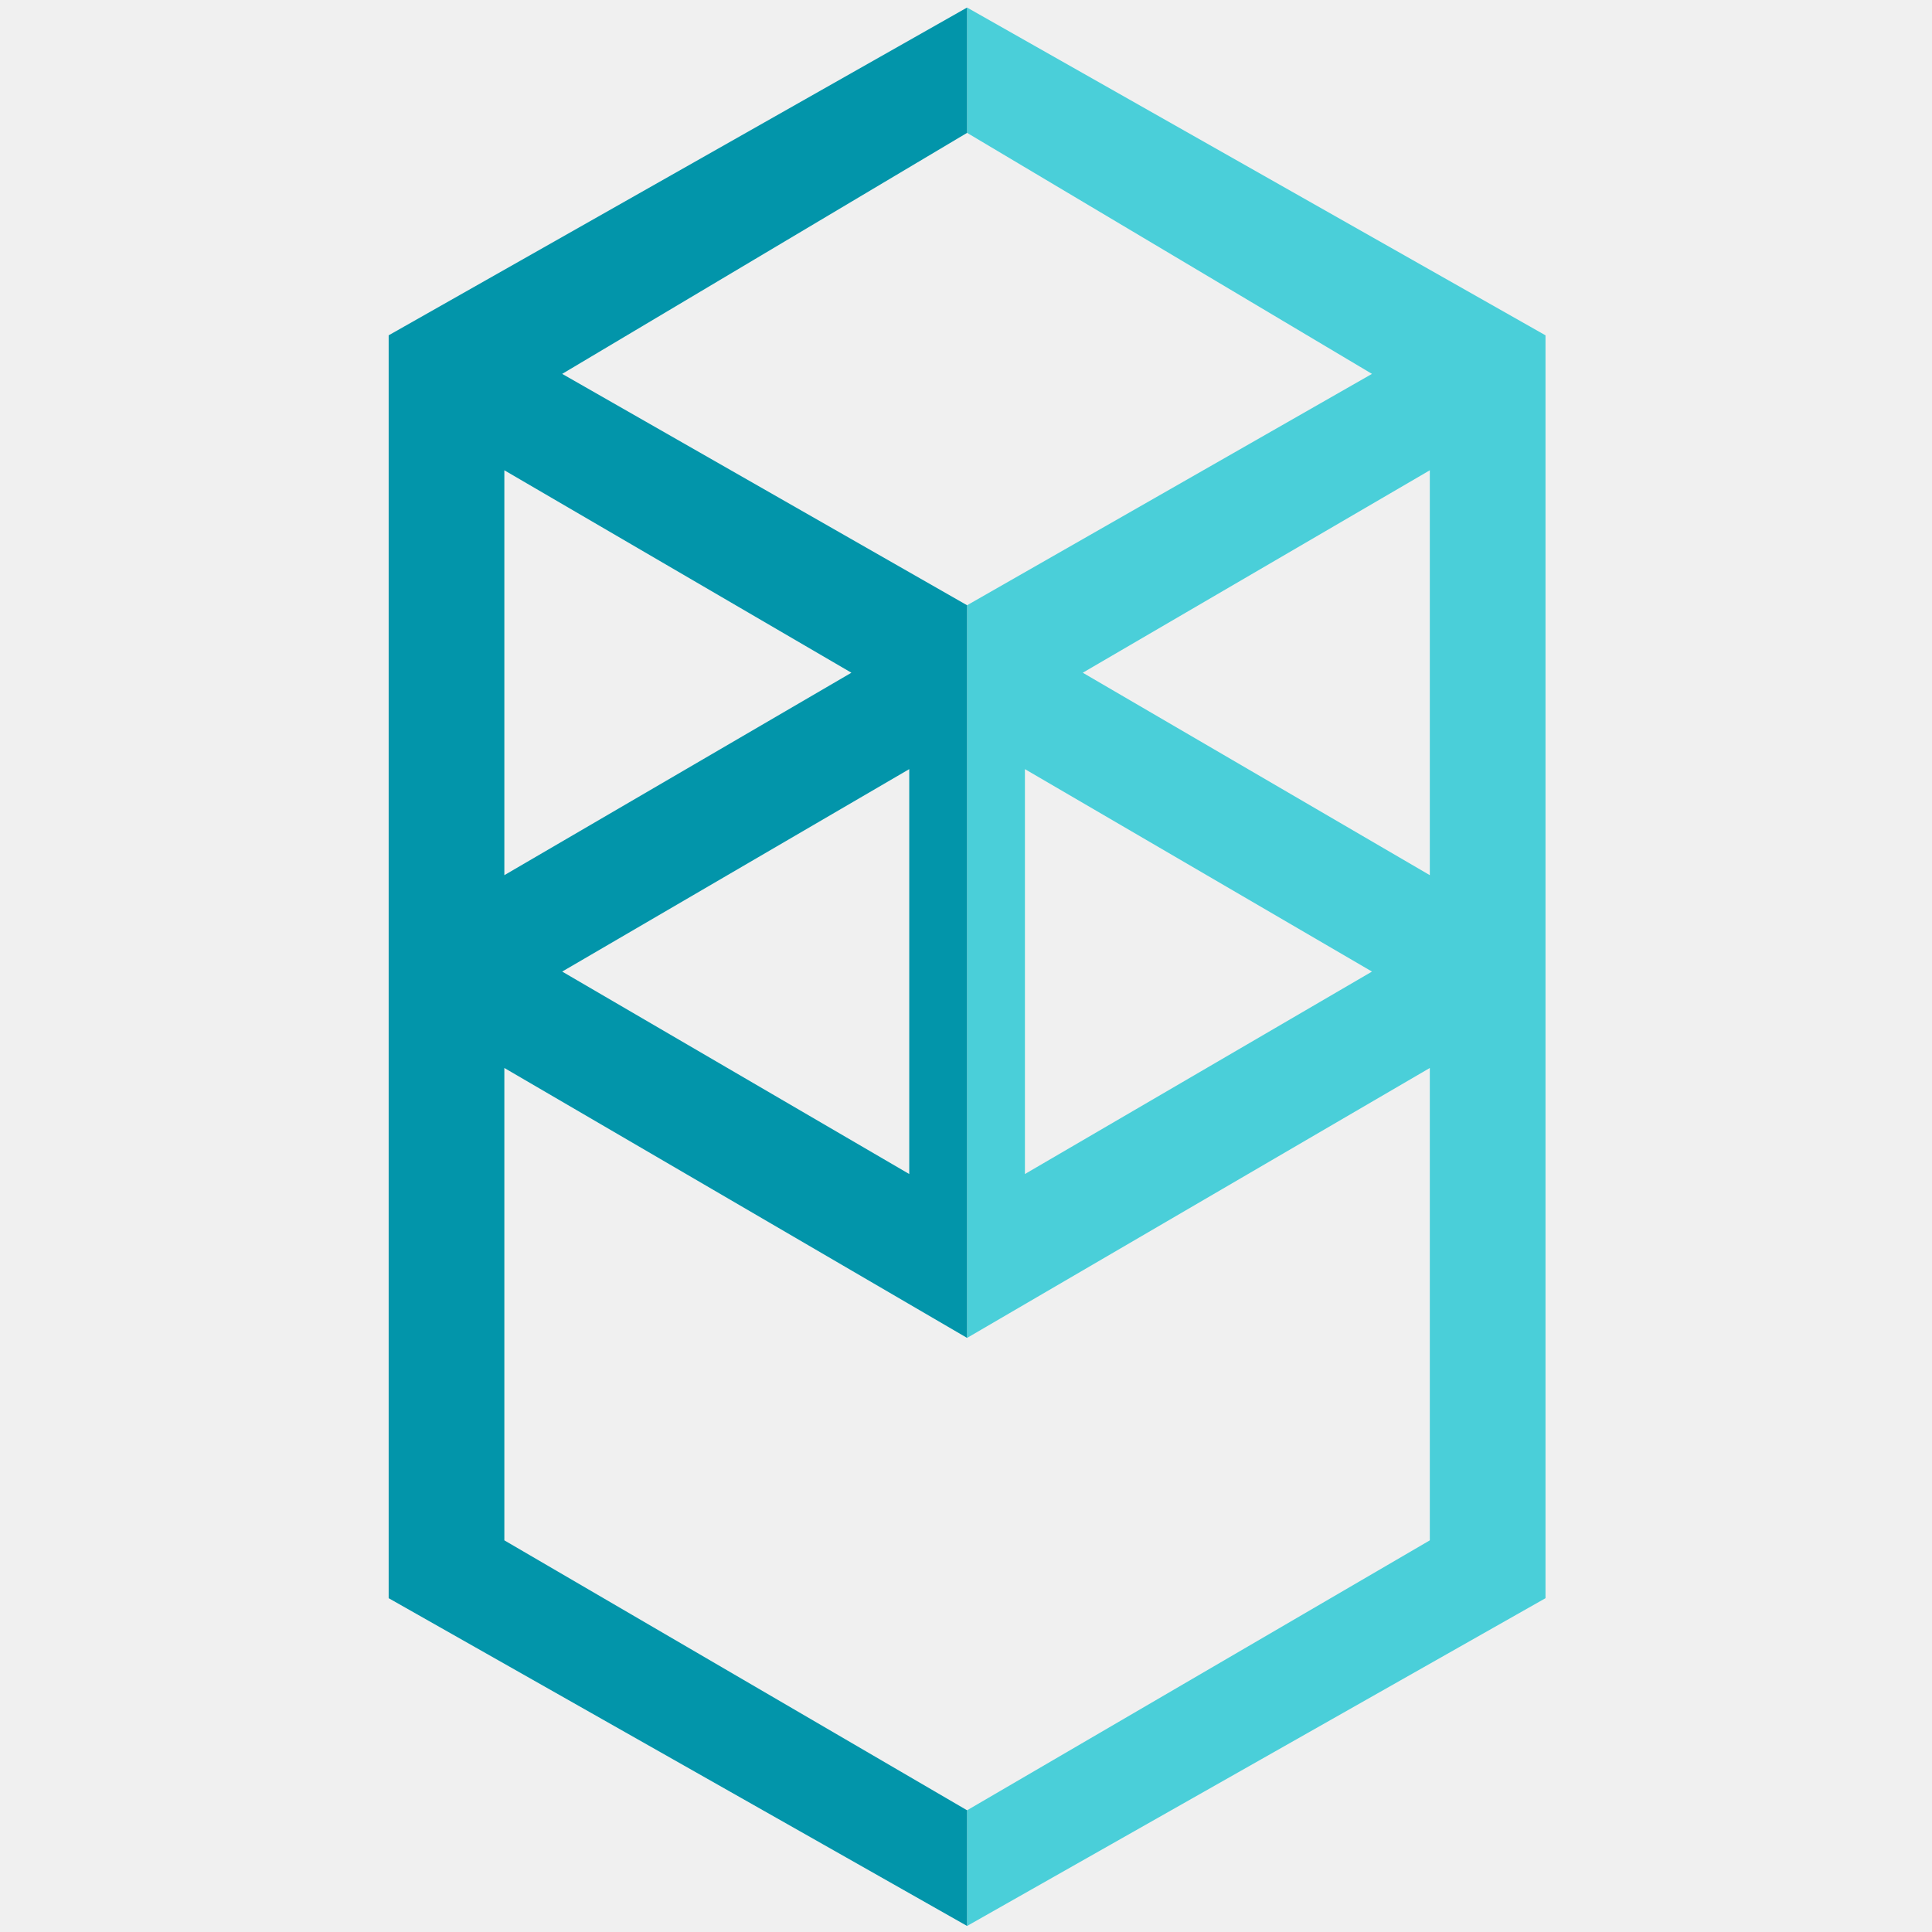
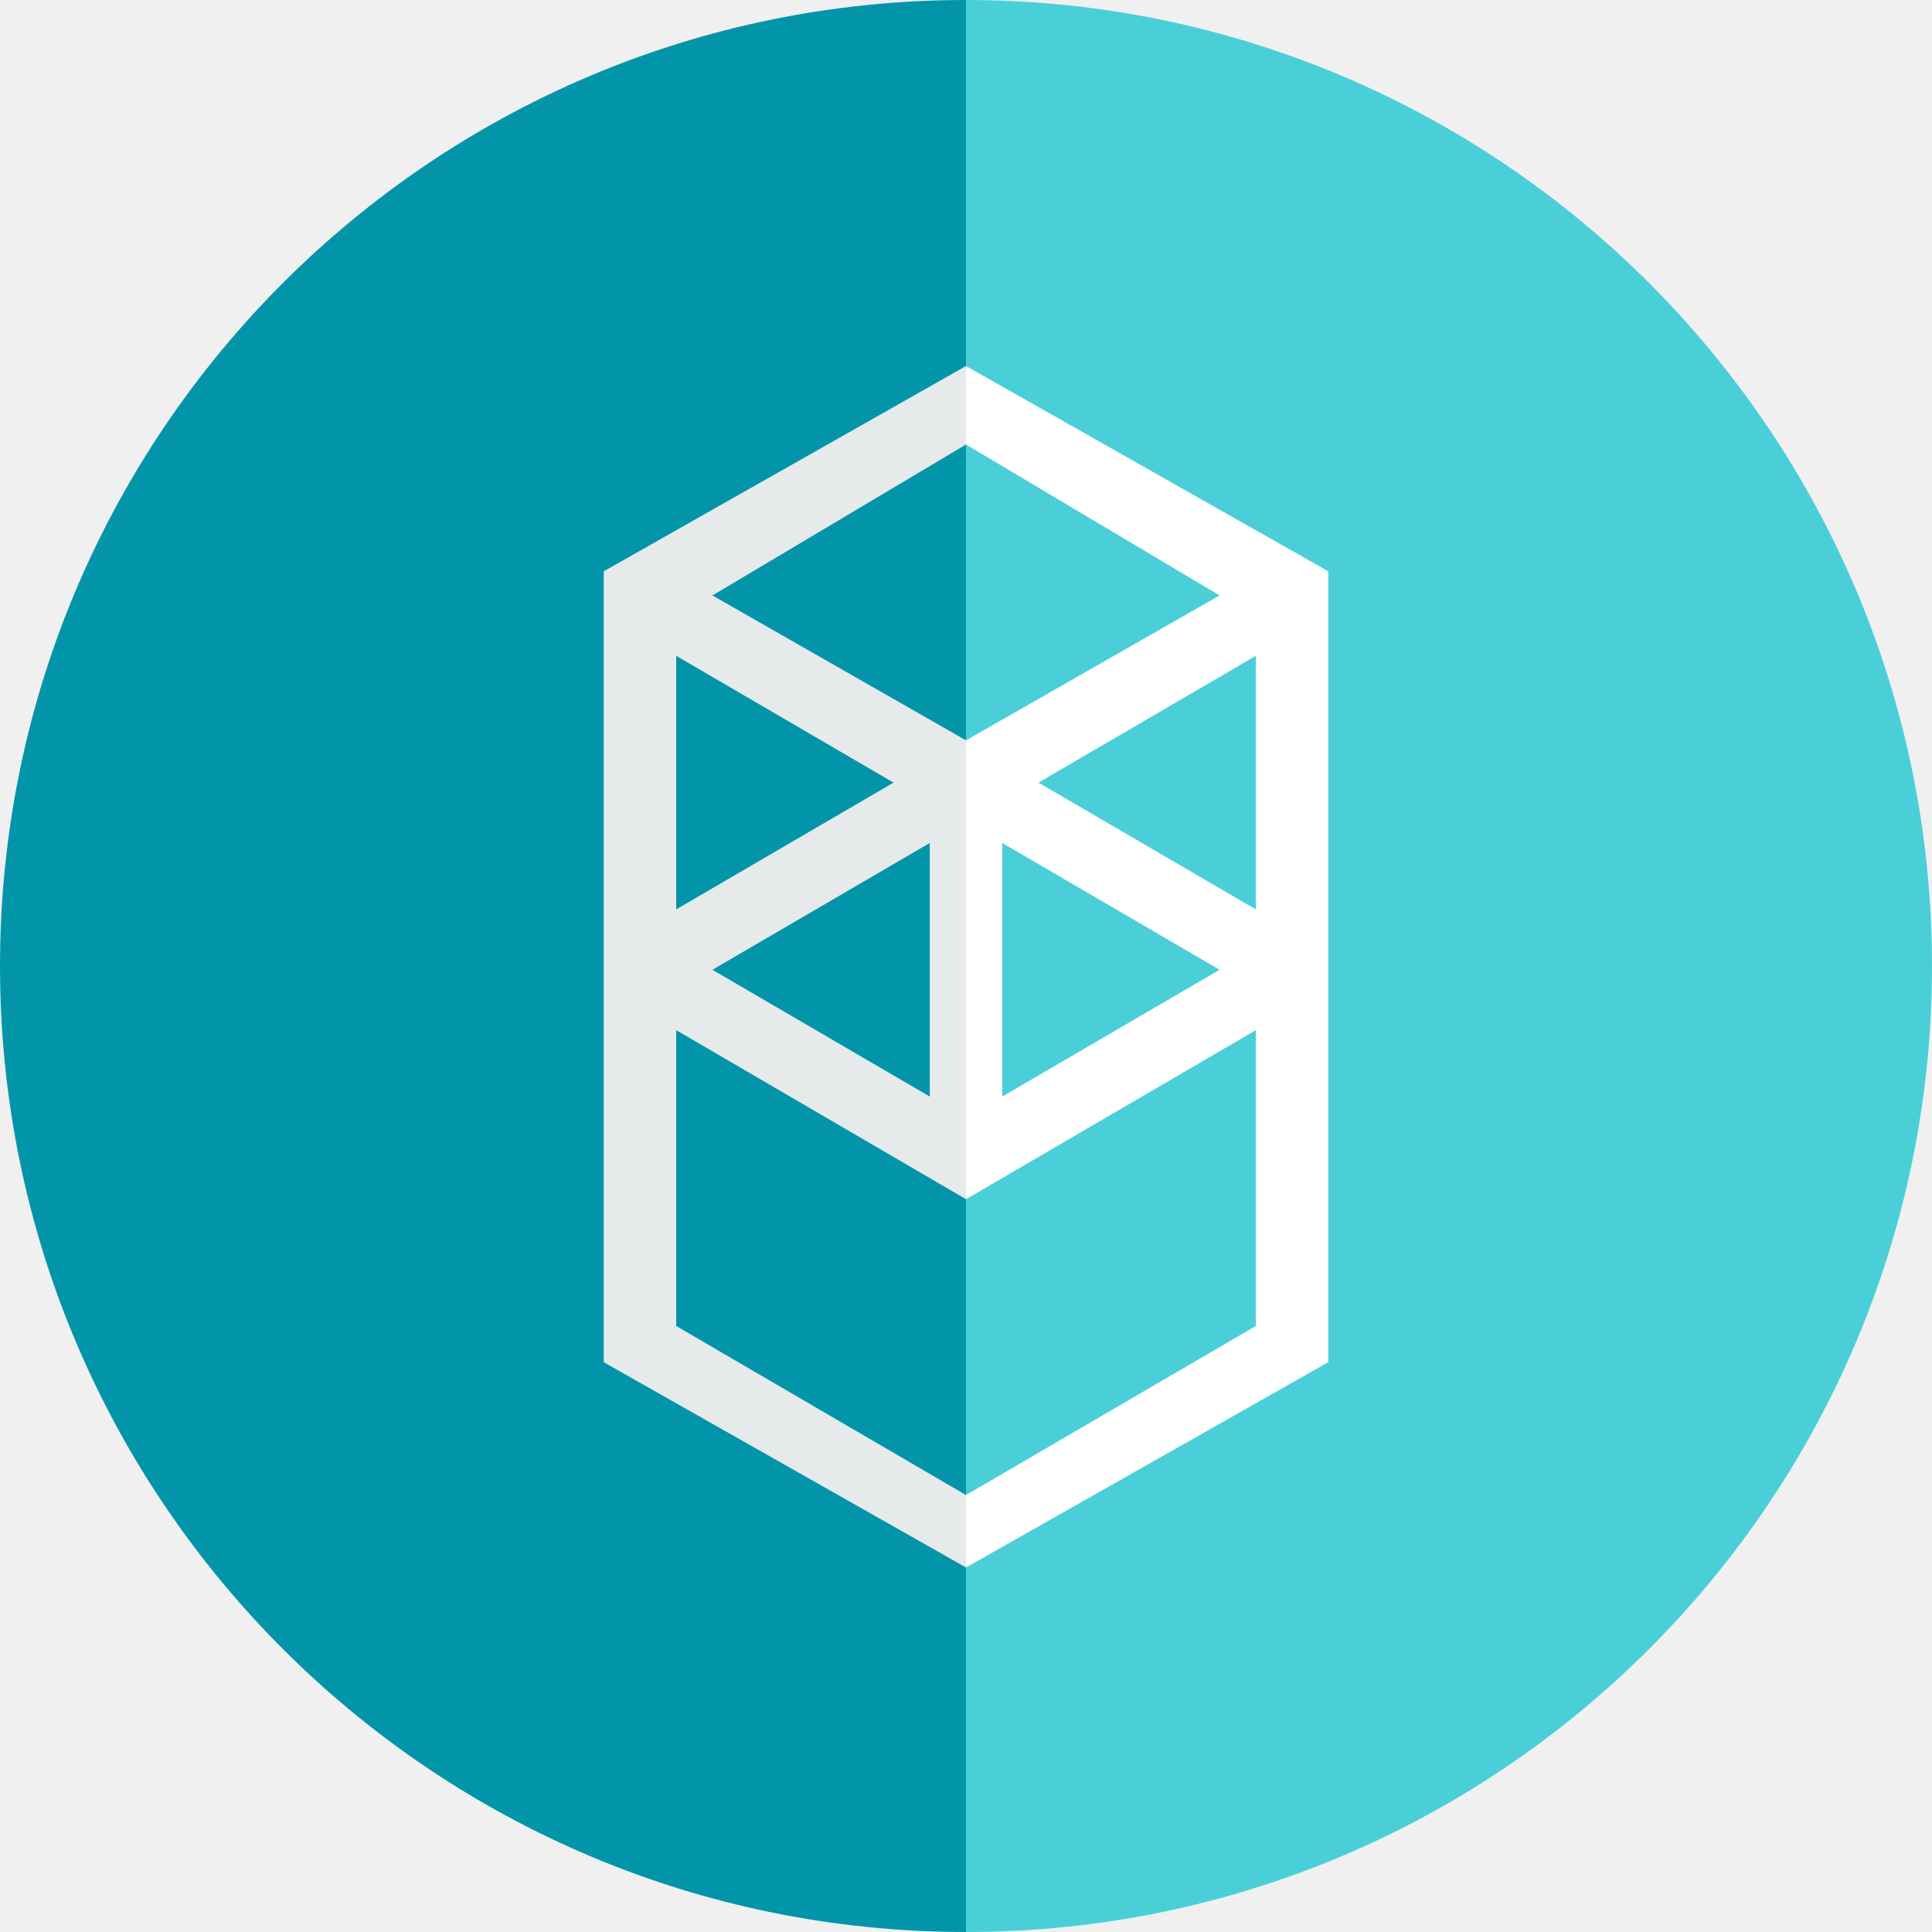
<svg xmlns="http://www.w3.org/2000/svg" width="512" height="512" viewBox="0 0 512 512" fill="none">
-   <path fill-rule="evenodd" clip-rule="evenodd" d="M256.287 510.4L409.573 423.538V88.862L256.287 2V35.212L363.587 99.081L256.287 160.396V354.559L378.916 283.025V408.209L256.287 479.743V510.4ZM378.916 124.629L286.944 178.279L378.916 231.93V124.629ZM363.587 257.477L271.616 203.827V311.128L363.587 257.477Z" fill="#4ACFD9" />
-   <path fill-rule="evenodd" clip-rule="evenodd" d="M256.285 2.001L103 88.862V423.538L256.285 510.399V479.742L133.657 408.209V283.025L256.285 354.558V160.395L148.986 99.081L256.285 35.213V2.001ZM225.629 178.279L133.657 124.629V231.93L225.629 178.279ZM148.986 257.477L240.958 311.128V203.827L148.986 257.477Z" fill="#0295AA" />
+   <path d="M256 0V512C114.615 512 0 397.385 0 256C0 114.615 114.615 0 256 0Z" fill="#0295AA" />
+   <path d="M256 512V0C397.385 0 512 114.615 512 256C512 397.385 397.385 512 256 512Z" fill="#4ACFD9" />
+   <path fill-rule="evenodd" clip-rule="evenodd" d="M256 415.397L256.005 415.4L352.004 361V151.4L256.005 97L256 97.003V117.803L256.005 117.8L323.204 157.8L256.005 196.2L256 196.197V317.797L256.005 317.8L332.804 273V351.4L256.005 396.2L256 396.197V415.397ZM332.804 173.8L275.204 207.4L332.804 241V173.8ZM323.204 257L265.605 223.4V290.6L323.204 257Z" fill="white" />
+   <path fill-rule="evenodd" clip-rule="evenodd" d="M256 97L256 97L160 151.4V361L256 415.4L256 415.4V396.2L256 396.2L179.2 351.4V273L256 317.8L256 317.8V196.2L256 196.2L188.8 157.8L256 117.8L256 117.8V97ZM236.8 207.4L179.2 173.8V241L236.8 207.4ZM188.8 257L246.4 290.6V223.4L188.8 257Z" fill="#E6EAEA" />
</svg>
